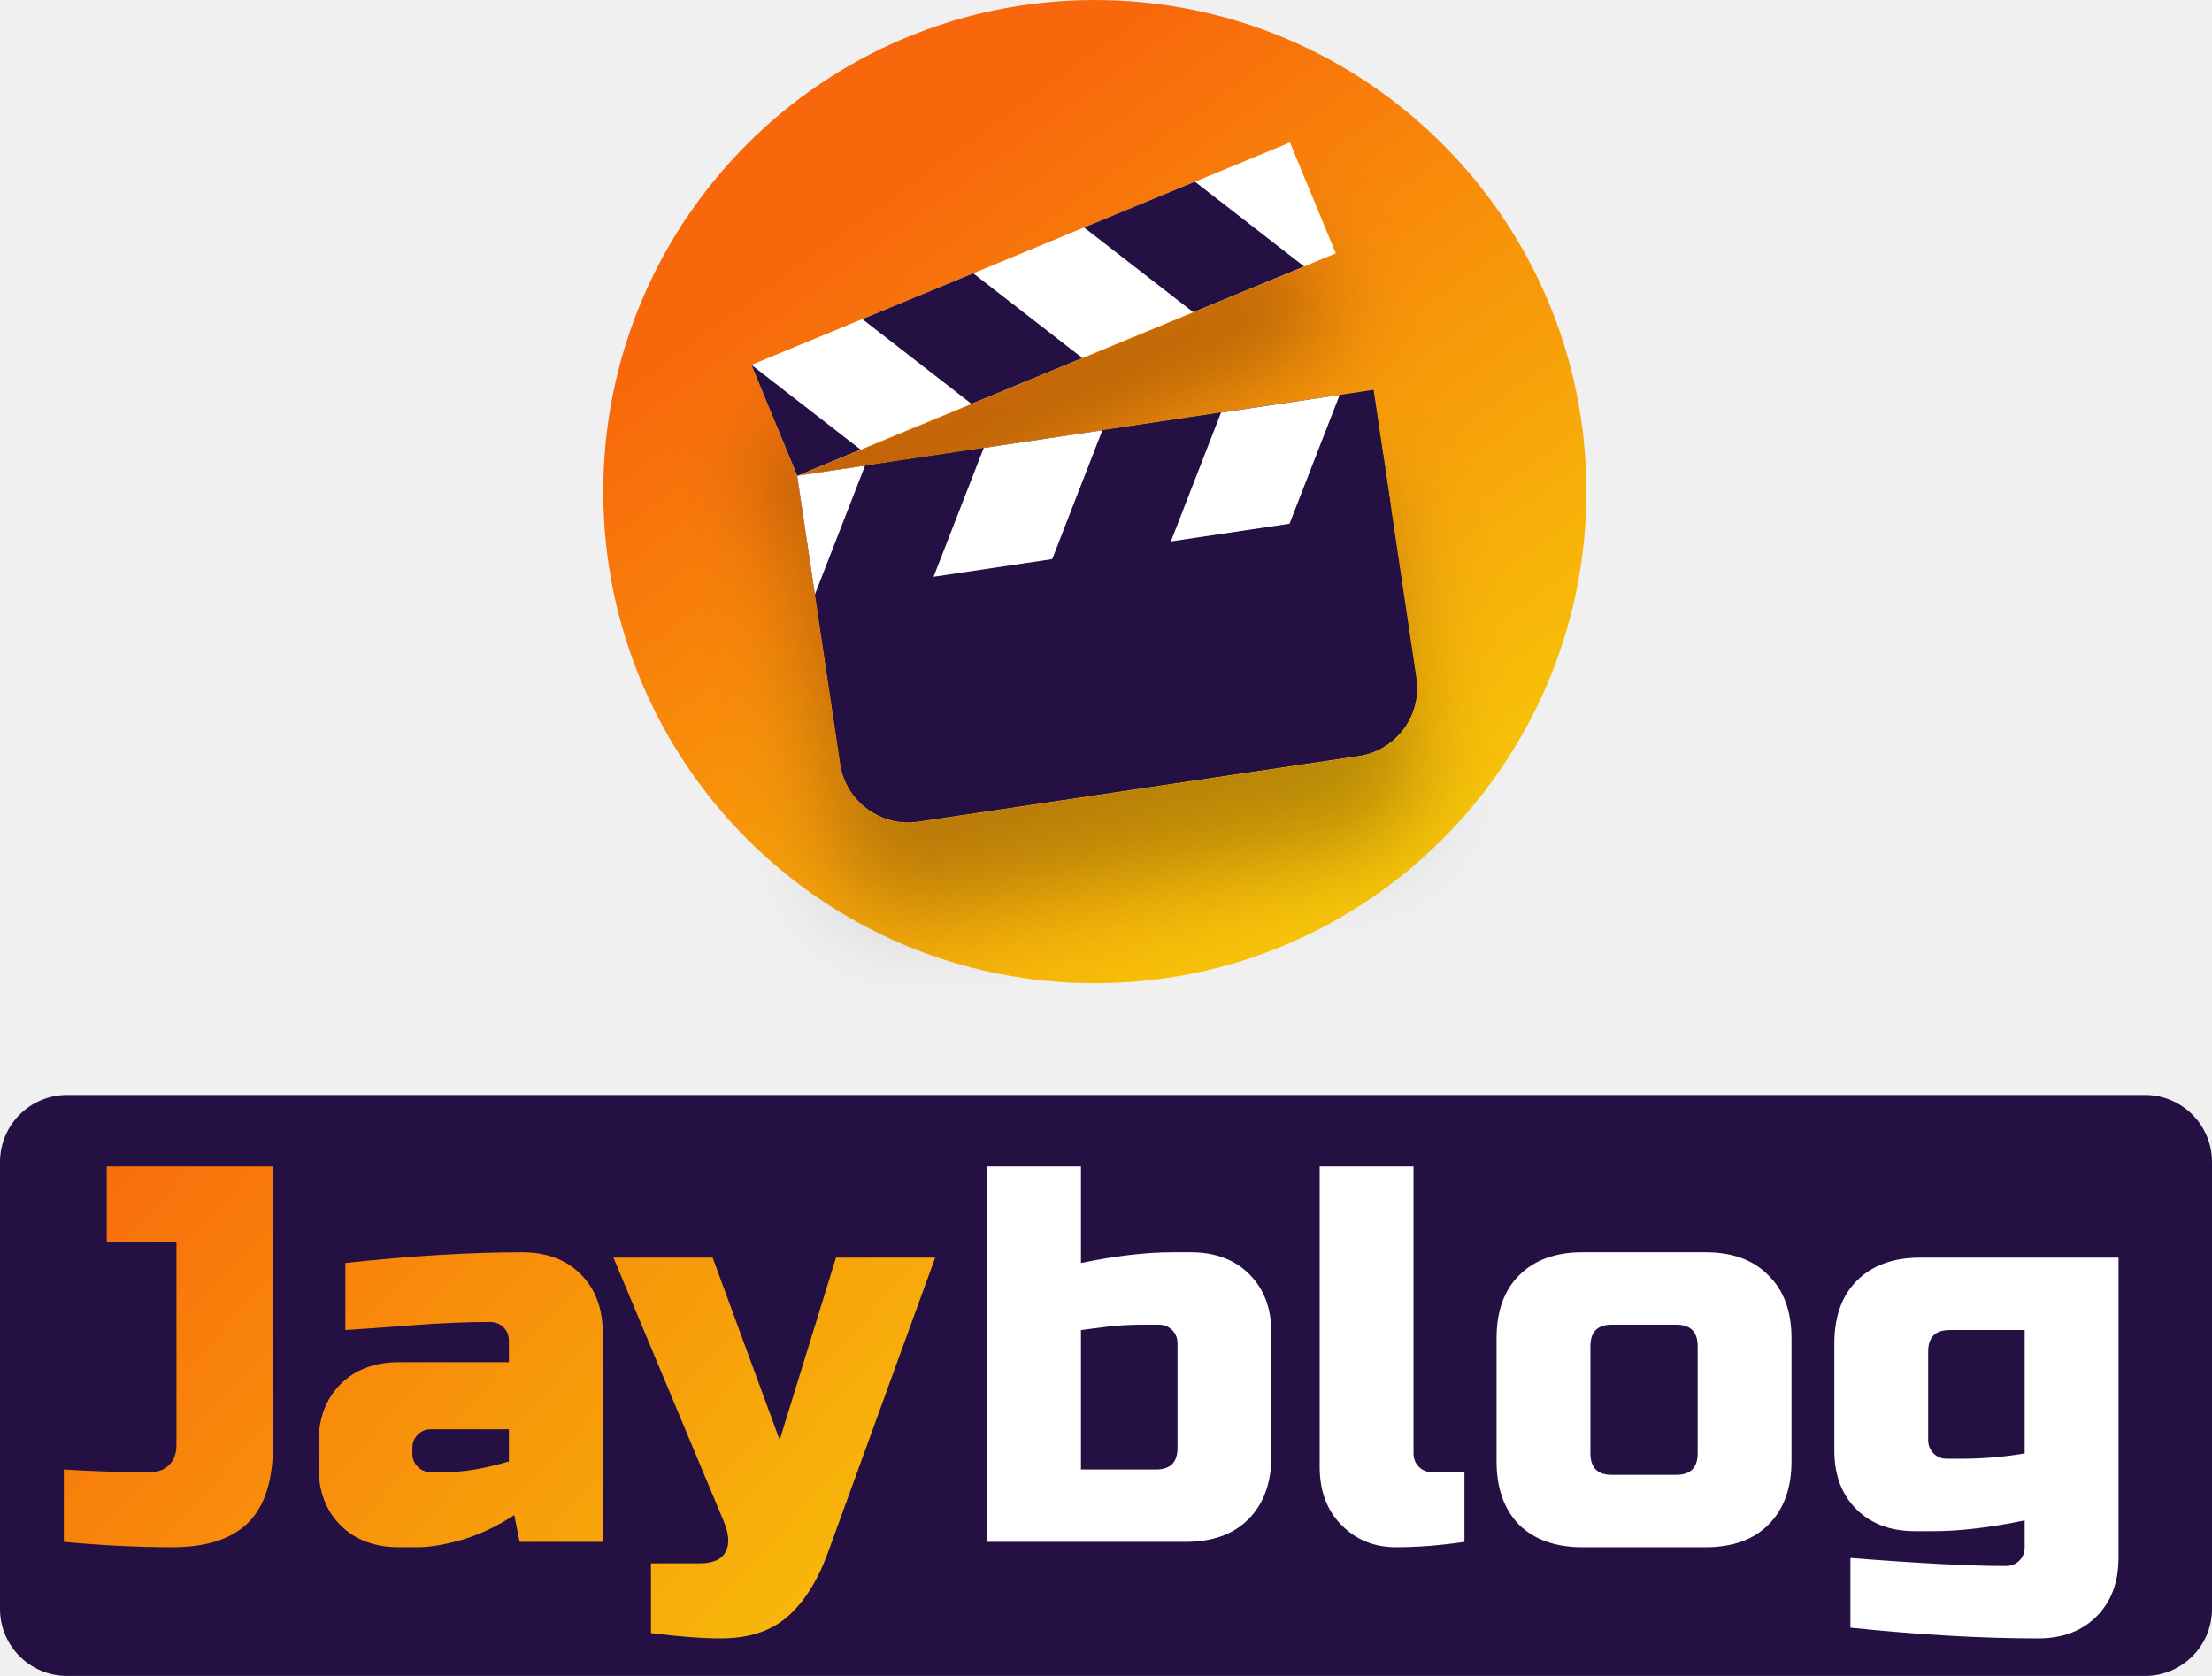
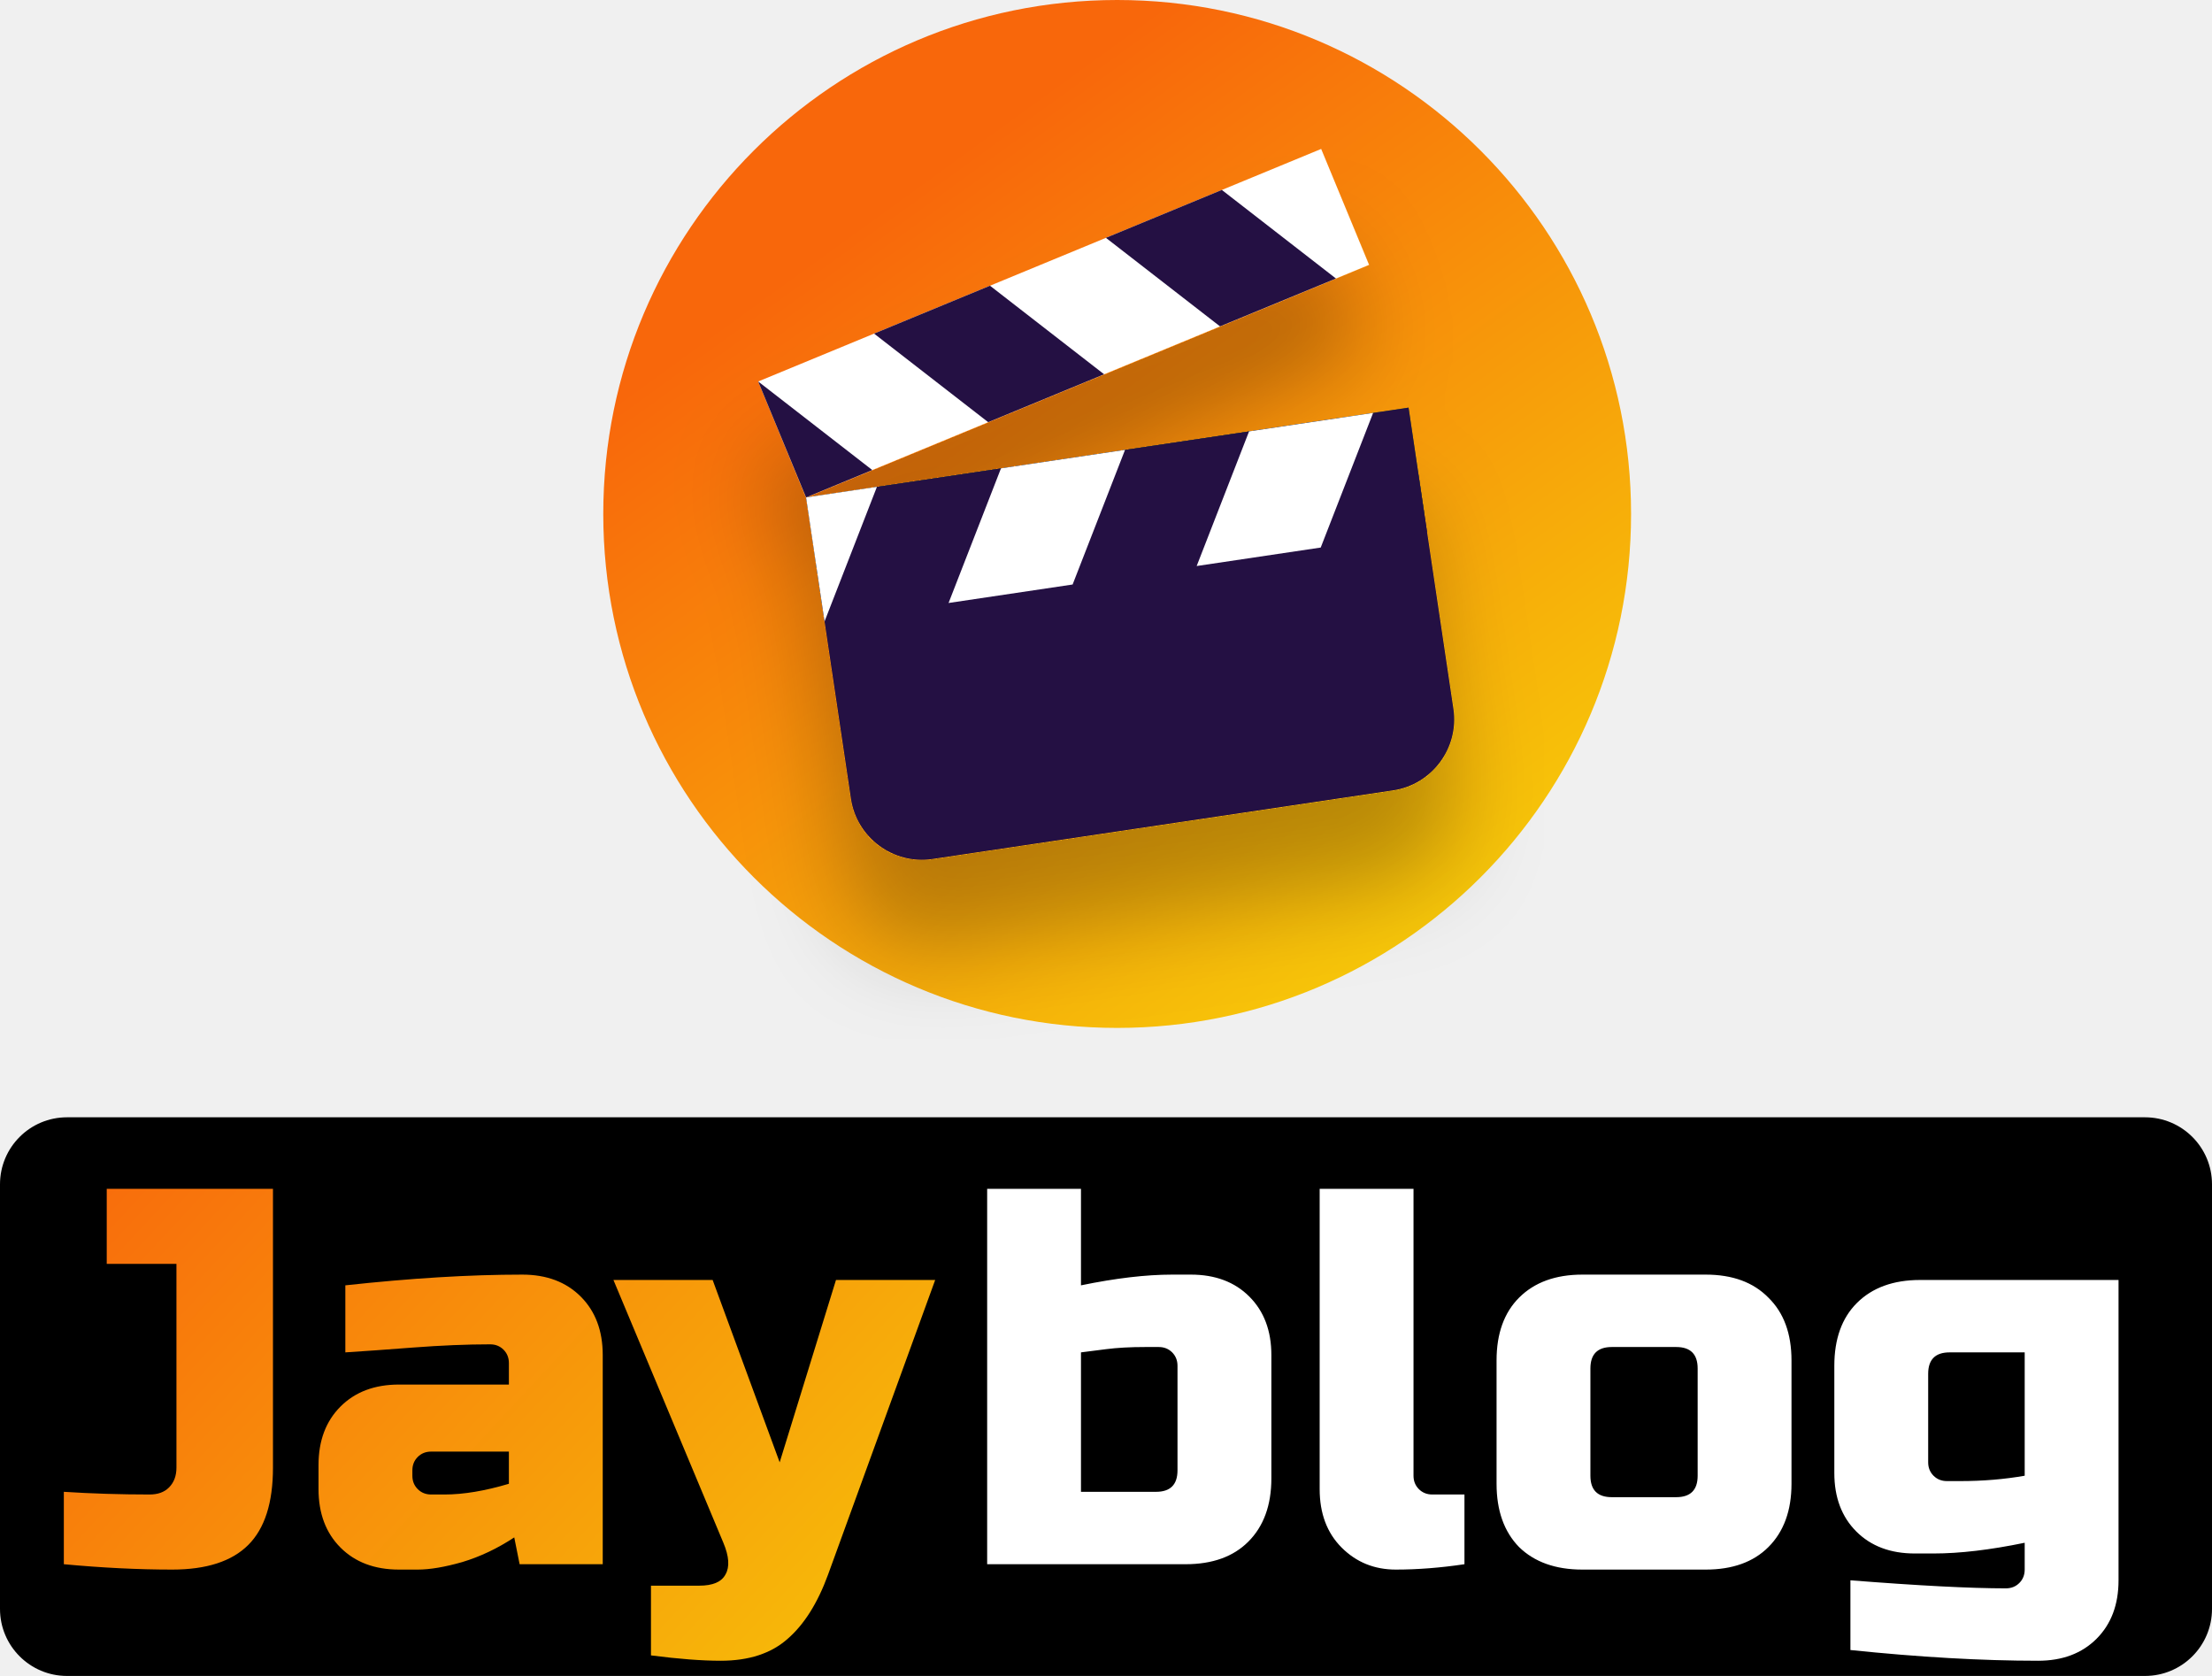
<svg xmlns="http://www.w3.org/2000/svg" width="99" height="75" viewBox="0 0 99 75" fill="none">
-   <rect y="49" width="99" height="26" rx="3" fill="#241043" />
-   <path d="M12.217 64.68C12.217 66.248 11.849 67.4 11.113 68.136C10.377 68.872 9.241 69.24 7.705 69.24C6.185 69.24 4.569 69.16 2.857 69V65.76C4.105 65.84 5.385 65.88 6.697 65.88C7.065 65.88 7.353 65.776 7.561 65.568C7.785 65.344 7.897 65.048 7.897 64.68V55.56H4.777V52.2H12.217V64.68ZM19.896 65.88C20.744 65.88 21.704 65.72 22.776 65.4V63.96H19.296C19.056 63.96 18.856 64.04 18.696 64.2C18.536 64.36 18.456 64.56 18.456 64.8V65.04C18.456 65.28 18.536 65.48 18.696 65.64C18.856 65.8 19.056 65.88 19.296 65.88H19.896ZM15.456 56.52C18.384 56.2 21.024 56.04 23.376 56.04C24.464 56.04 25.336 56.368 25.992 57.024C26.648 57.68 26.976 58.552 26.976 59.64V69H23.256L23.016 67.8C22.264 68.296 21.488 68.664 20.688 68.904C19.904 69.128 19.24 69.24 18.696 69.24H17.856C16.768 69.24 15.896 68.912 15.24 68.256C14.584 67.6 14.256 66.728 14.256 65.64V64.56C14.256 63.472 14.584 62.6 15.24 61.944C15.896 61.288 16.768 60.96 17.856 60.96H22.776V60C22.776 59.76 22.696 59.56 22.536 59.4C22.376 59.24 22.176 59.16 21.936 59.16C20.896 59.16 19.744 59.208 18.48 59.304C17.232 59.4 16.224 59.472 15.456 59.52V56.52ZM32.255 73.32C31.407 73.32 30.367 73.24 29.135 73.08V69.96H31.295C31.903 69.96 32.295 69.792 32.471 69.456C32.663 69.12 32.631 68.648 32.375 68.04L27.455 56.28H31.895L34.895 64.44L37.415 56.28H41.855L37.055 69.48C36.591 70.744 35.991 71.696 35.255 72.336C34.519 72.992 33.519 73.32 32.255 73.32Z" fill="url(#paint0_linear_110_46)" />
-   <path d="M52.7 60.12C52.7 59.88 52.62 59.68 52.461 59.52C52.3 59.36 52.1 59.28 51.861 59.28H51.261C50.589 59.28 50.005 59.312 49.508 59.376C49.029 59.44 48.653 59.488 48.38 59.52V65.76H51.74C52.38 65.76 52.7 65.44 52.7 64.8V60.12ZM48.38 56.52C49.932 56.2 51.292 56.04 52.461 56.04H53.3C54.389 56.04 55.261 56.368 55.916 57.024C56.572 57.68 56.901 58.552 56.901 59.64V65.16C56.901 66.36 56.556 67.304 55.868 67.992C55.197 68.664 54.261 69 53.06 69H44.181V52.2H48.38V56.52ZM65.543 69C64.471 69.16 63.447 69.24 62.471 69.24C61.511 69.24 60.703 68.912 60.047 68.256C59.391 67.6 59.063 66.728 59.063 65.64V52.2H63.263V65.04C63.263 65.28 63.343 65.48 63.503 65.64C63.663 65.8 63.863 65.88 64.103 65.88H65.543V69ZM80.18 65.4C80.18 66.6 79.835 67.544 79.147 68.232C78.475 68.904 77.54 69.24 76.34 69.24H70.82C69.62 69.24 68.675 68.904 67.987 68.232C67.316 67.544 66.98 66.6 66.98 65.4V59.88C66.98 58.68 67.316 57.744 67.987 57.072C68.675 56.384 69.62 56.04 70.82 56.04H76.34C77.54 56.04 78.475 56.384 79.147 57.072C79.835 57.744 80.18 58.68 80.18 59.88V65.4ZM75.98 60.24C75.98 59.6 75.659 59.28 75.019 59.28H72.139C71.499 59.28 71.18 59.6 71.18 60.24V65.04C71.18 65.68 71.499 66 72.139 66H75.019C75.659 66 75.98 65.68 75.98 65.04V60.24ZM90.617 68.04C89.065 68.36 87.705 68.52 86.537 68.52H85.697C84.609 68.52 83.737 68.192 83.081 67.536C82.425 66.88 82.097 66.008 82.097 64.92V60.12C82.097 58.92 82.433 57.984 83.105 57.312C83.793 56.624 84.737 56.28 85.937 56.28H94.817V69.72C94.817 70.808 94.489 71.68 93.833 72.336C93.177 72.992 92.305 73.32 91.217 73.32C88.705 73.32 85.905 73.16 82.817 72.84V69.72C85.873 69.96 88.193 70.08 89.777 70.08C90.017 70.08 90.217 70 90.377 69.84C90.537 69.68 90.617 69.48 90.617 69.24V68.04ZM87.737 65.28C88.745 65.28 89.705 65.2 90.617 65.04V59.52H87.257C86.617 59.52 86.297 59.84 86.297 60.48V64.44C86.297 64.68 86.377 64.88 86.537 65.04C86.697 65.2 86.897 65.28 87.137 65.28H87.737Z" fill="white" />
-   <circle cx="49" cy="22" r="22" fill="url(#paint1_linear_110_46)" />
-   <g filter="url(#filter0_d_110_46)">
-     <path d="M63.395 30.346C63.644 32.015 62.482 33.584 60.813 33.832L41.089 36.77C39.42 37.019 37.851 35.857 37.602 34.188L36.133 24.326C35.884 22.657 37.047 21.088 38.715 20.84L58.44 17.901C60.109 17.652 61.678 18.815 61.926 20.483L63.395 30.346Z" fill="#241043" />
-     <path d="M35.681 21.291L61.474 17.449L62.152 22.001L36.359 25.843L35.681 21.291Z" fill="#3F7123" />
-     <path d="M35.681 21.291L61.474 17.449L62.265 22.759L36.472 26.602L35.681 21.291Z" fill="#241043" />
-     <path d="M35.681 21.291L38.715 20.84L36.472 26.602L35.681 21.291ZM44.026 20.048L41.782 25.811L47.093 25.02L49.336 19.257L44.026 20.048ZM54.647 18.466L52.403 24.229L57.714 23.438L59.957 17.675L54.647 18.466Z" fill="white" />
-     <path d="M33.631 16.329L57.733 6.375L59.783 11.336L35.681 21.292L33.631 16.329Z" fill="white" />
-     <path d="M33.631 16.33L38.517 20.12L35.681 21.292L33.631 16.33ZM48.442 16.022L43.556 12.23L38.594 14.28L43.479 18.072L48.442 16.022ZM58.366 11.922L53.48 8.131L48.518 10.18L53.404 13.971L58.366 11.922Z" fill="#241043" />
+   <rect y="50" width="99" height="25" rx="3" fill="black" />
+   <path d="M12.217 65.68C12.217 67.248 11.849 68.4 11.113 69.136C10.377 69.872 9.241 70.24 7.705 70.24C6.185 70.24 4.569 70.16 2.857 70V66.76C4.105 66.84 5.385 66.88 6.697 66.88C7.065 66.88 7.353 66.776 7.561 66.568C7.785 66.344 7.897 66.048 7.897 65.68V56.56H4.777V53.2H12.217V65.68ZM19.896 66.88C20.744 66.88 21.704 66.72 22.776 66.4V64.96H19.296C19.056 64.96 18.856 65.04 18.696 65.2C18.536 65.36 18.456 65.56 18.456 65.8V66.04C18.456 66.28 18.536 66.48 18.696 66.64C18.856 66.8 19.056 66.88 19.296 66.88H19.896ZM15.456 57.52C18.384 57.2 21.024 57.04 23.376 57.04C24.464 57.04 25.336 57.368 25.992 58.024C26.648 58.68 26.976 59.552 26.976 60.64V70H23.256L23.016 68.8C22.264 69.296 21.488 69.664 20.688 69.904C19.904 70.128 19.24 70.24 18.696 70.24H17.856C16.768 70.24 15.896 69.912 15.24 69.256C14.584 68.6 14.256 67.728 14.256 66.64V65.56C14.256 64.472 14.584 63.6 15.24 62.944C15.896 62.288 16.768 61.96 17.856 61.96H22.776V61C22.776 60.76 22.696 60.56 22.536 60.4C22.376 60.24 22.176 60.16 21.936 60.16C20.896 60.16 19.744 60.208 18.48 60.304C17.232 60.4 16.224 60.472 15.456 60.52V57.52ZM32.255 74.32C31.407 74.32 30.367 74.24 29.135 74.08V70.96H31.295C31.903 70.96 32.295 70.792 32.471 70.456C32.663 70.12 32.631 69.648 32.375 69.04L27.455 57.28H31.895L34.895 65.44L37.415 57.28H41.855L37.055 70.48C36.591 71.744 35.991 72.696 35.255 73.336C34.519 73.992 33.519 74.32 32.255 74.32Z" fill="url(#paint0_linear_114_3)" />
+   <path d="M52.7 61.12C52.7 60.88 52.62 60.68 52.461 60.52C52.3 60.36 52.1 60.28 51.861 60.28H51.261C50.589 60.28 50.005 60.312 49.508 60.376C49.029 60.44 48.653 60.488 48.38 60.52V66.76H51.74C52.38 66.76 52.7 66.44 52.7 65.8V61.12ZM48.38 57.52C49.932 57.2 51.292 57.04 52.461 57.04H53.3C54.389 57.04 55.261 57.368 55.916 58.024C56.572 58.68 56.901 59.552 56.901 60.64V66.16C56.901 67.36 56.556 68.304 55.868 68.992C55.197 69.664 54.261 70 53.06 70H44.181V53.2H48.38V57.52ZM65.543 70C64.471 70.16 63.447 70.24 62.471 70.24C61.511 70.24 60.703 69.912 60.047 69.256C59.391 68.6 59.063 67.728 59.063 66.64V53.2H63.263V66.04C63.263 66.28 63.343 66.48 63.503 66.64C63.663 66.8 63.863 66.88 64.103 66.88H65.543V70ZM80.18 66.4C80.18 67.6 79.835 68.544 79.147 69.232C78.475 69.904 77.54 70.24 76.34 70.24H70.82C69.62 70.24 68.675 69.904 67.987 69.232C67.316 68.544 66.98 67.6 66.98 66.4V60.88C66.98 59.68 67.316 58.744 67.987 58.072C68.675 57.384 69.62 57.04 70.82 57.04H76.34C77.54 57.04 78.475 57.384 79.147 58.072C79.835 58.744 80.18 59.68 80.18 60.88V66.4ZM75.98 61.24C75.98 60.6 75.659 60.28 75.019 60.28H72.139C71.499 60.28 71.18 60.6 71.18 61.24V66.04C71.18 66.68 71.499 67 72.139 67H75.019C75.659 67 75.98 66.68 75.98 66.04V61.24ZM90.617 69.04C89.065 69.36 87.705 69.52 86.537 69.52H85.697C84.609 69.52 83.737 69.192 83.081 68.536C82.425 67.88 82.097 67.008 82.097 65.92V61.12C82.097 59.92 82.433 58.984 83.105 58.312C83.793 57.624 84.737 57.28 85.937 57.28H94.817V70.72C94.817 71.808 94.489 72.68 93.833 73.336C93.177 73.992 92.305 74.32 91.217 74.32C88.705 74.32 85.905 74.16 82.817 73.84V70.72C85.873 70.96 88.193 71.08 89.777 71.08C90.017 71.08 90.217 71 90.377 70.84C90.537 70.68 90.617 70.48 90.617 70.24V69.04ZM87.737 66.28C88.745 66.28 89.705 66.2 90.617 66.04V60.52H87.257C86.617 60.52 86.297 60.84 86.297 61.48V65.44C86.297 65.68 86.377 65.88 86.537 66.04C86.697 66.2 86.897 66.28 87.137 66.28H87.737Z" fill="white" />
+   <circle cx="50" cy="23" r="23" fill="url(#paint1_linear_114_3)" />
+   <g filter="url(#filter0_d_114_3)">
+     <path d="M65.05 31.725C65.31 33.47 64.095 35.11 62.35 35.37L41.729 38.442C39.984 38.702 38.344 37.487 38.084 35.742L36.548 25.431C36.288 23.687 37.503 22.046 39.248 21.786L59.869 18.715C61.614 18.455 63.254 19.669 63.514 21.414L65.05 31.725Z" fill="#241043" />
+     <path d="M36.076 22.259L63.041 18.242L63.75 23.001L36.785 27.018L36.076 22.259Z" fill="#3F7123" />
+     <path d="M36.076 22.259L63.041 18.242L63.868 23.794L36.903 27.811L36.076 22.259Z" fill="#241043" />
+     <path d="M36.076 22.259L39.248 21.786L36.903 27.811L36.076 22.259ZM44.8 20.959L42.454 26.984L48.006 26.157L50.352 20.132L44.8 20.959ZM55.903 19.305L53.558 25.33L59.11 24.503L61.455 18.478L55.903 19.305Z" fill="white" />
+     <path d="M33.933 17.072L59.13 6.665L61.273 11.852L36.076 22.26L33.933 17.072Z" fill="white" />
+     <path d="M33.933 17.072L39.04 21.035L36.076 22.26L33.933 17.072ZM49.416 16.75L44.308 12.786L39.12 14.929L44.228 18.893L49.416 16.75ZM59.792 12.464L54.684 8.5L49.496 10.643L54.604 14.606L59.792 12.464Z" fill="#241043" />
  </g>
  <defs>
-     <filter id="filter0_d_110_46" x="29.631" y="6.375" width="37.798" height="38.429" filterUnits="userSpaceOnUse" color-interpolation-filters="sRGB">
+     <filter id="filter0_d_114_3" x="29.933" y="6.665" width="39.152" height="39.812" filterUnits="userSpaceOnUse" color-interpolation-filters="sRGB">
      <feFlood flood-opacity="0" result="BackgroundImageFix" />
      <feColorMatrix in="SourceAlpha" type="matrix" values="0 0 0 0 0 0 0 0 0 0 0 0 0 0 0 0 0 0 127 0" result="hardAlpha" />
      <feOffset dy="4" />
      <feGaussianBlur stdDeviation="2" />
      <feComposite in2="hardAlpha" operator="out" />
      <feColorMatrix type="matrix" values="0 0 0 0 0 0 0 0 0 0 0 0 0 0 0 0 0 0 0.25 0" />
-       <feBlend mode="normal" in2="BackgroundImageFix" result="effect1_dropShadow_110_46" />
-       <feBlend mode="normal" in="SourceGraphic" in2="effect1_dropShadow_110_46" result="shape" />
+       <feBlend mode="normal" in2="BackgroundImageFix" result="effect1_dropShadow_114_3" />
+       <feBlend mode="normal" in="SourceGraphic" in2="effect1_dropShadow_114_3" result="shape" />
    </filter>
-     <linearGradient id="paint0_linear_110_46" x1="6.5" y1="50.5" x2="35.5" y2="77.5" gradientUnits="userSpaceOnUse">
+     <linearGradient id="paint0_linear_114_3" x1="6.5" y1="51.5" x2="35.5" y2="78.5" gradientUnits="userSpaceOnUse">
      <stop stop-color="#F86E0C" />
      <stop offset="1" stop-color="#F7BE09" />
    </linearGradient>
-     <linearGradient id="paint1_linear_110_46" x1="37.185" y1="10.185" x2="59.593" y2="41.148" gradientUnits="userSpaceOnUse">
+     <linearGradient id="paint1_linear_114_3" x1="37.648" y1="10.648" x2="61.074" y2="43.019" gradientUnits="userSpaceOnUse">
      <stop stop-color="#F8670B" />
      <stop offset="1" stop-color="#F7C509" />
    </linearGradient>
  </defs>
</svg>
